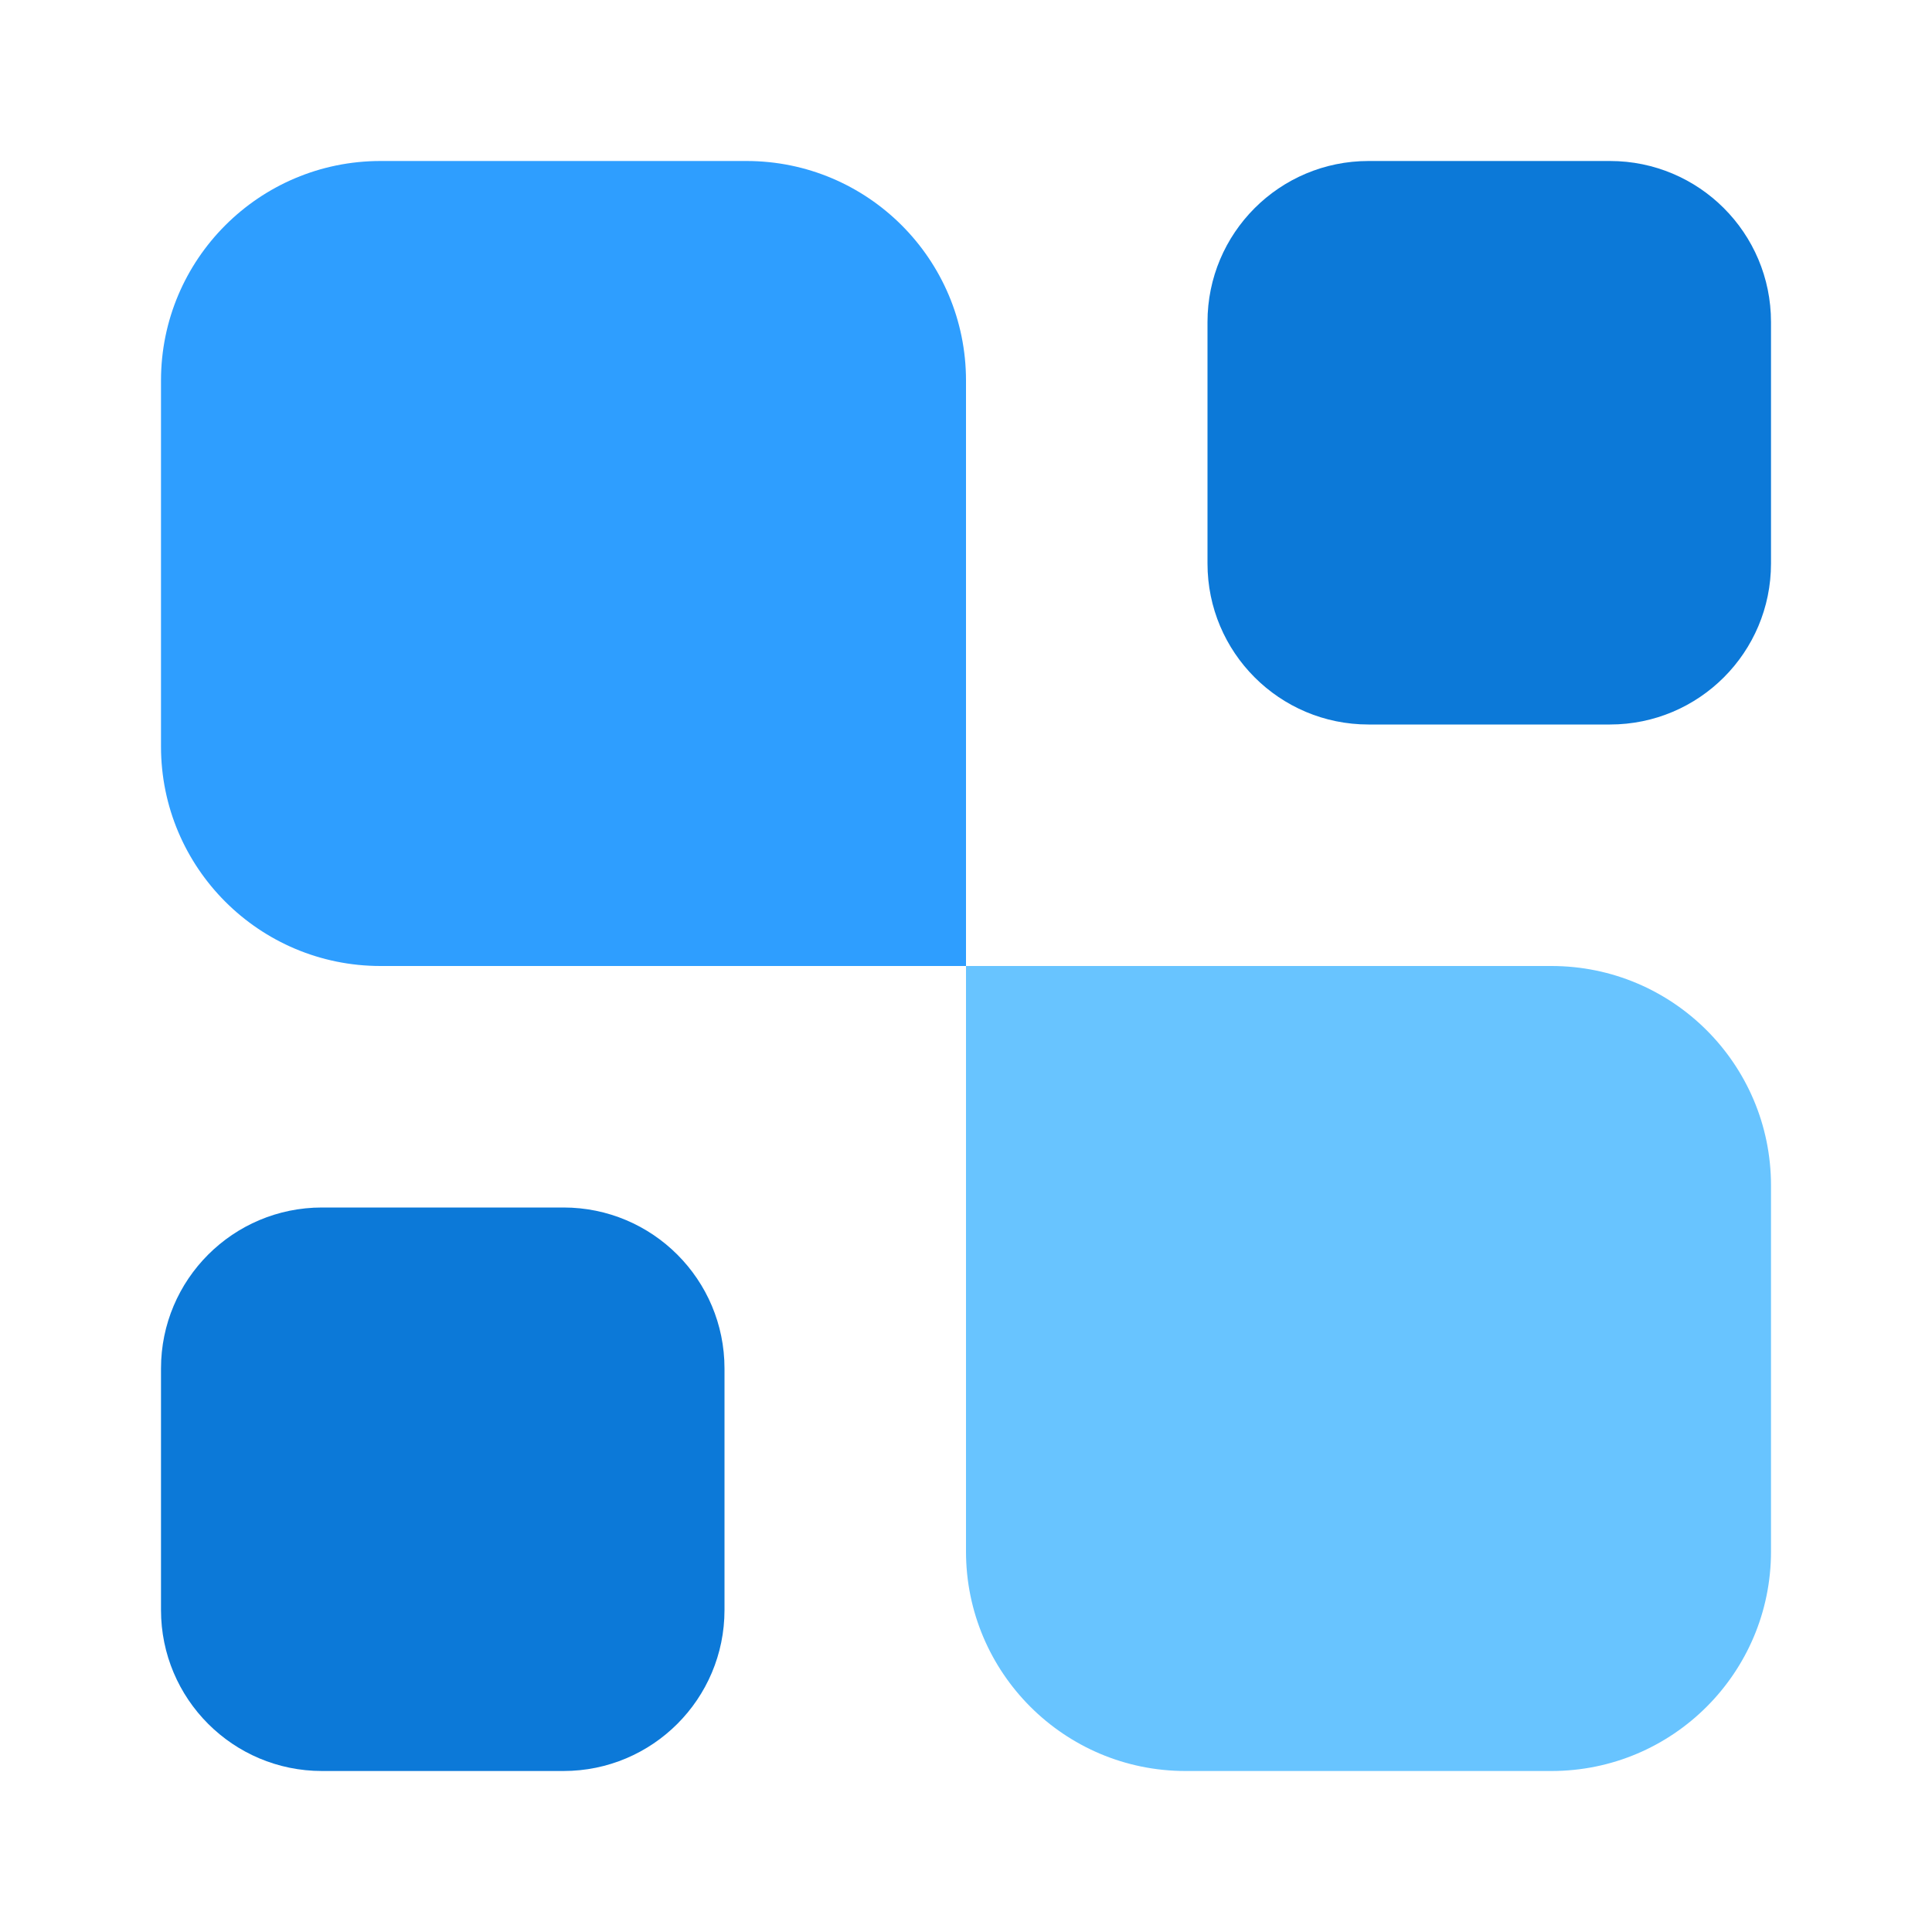
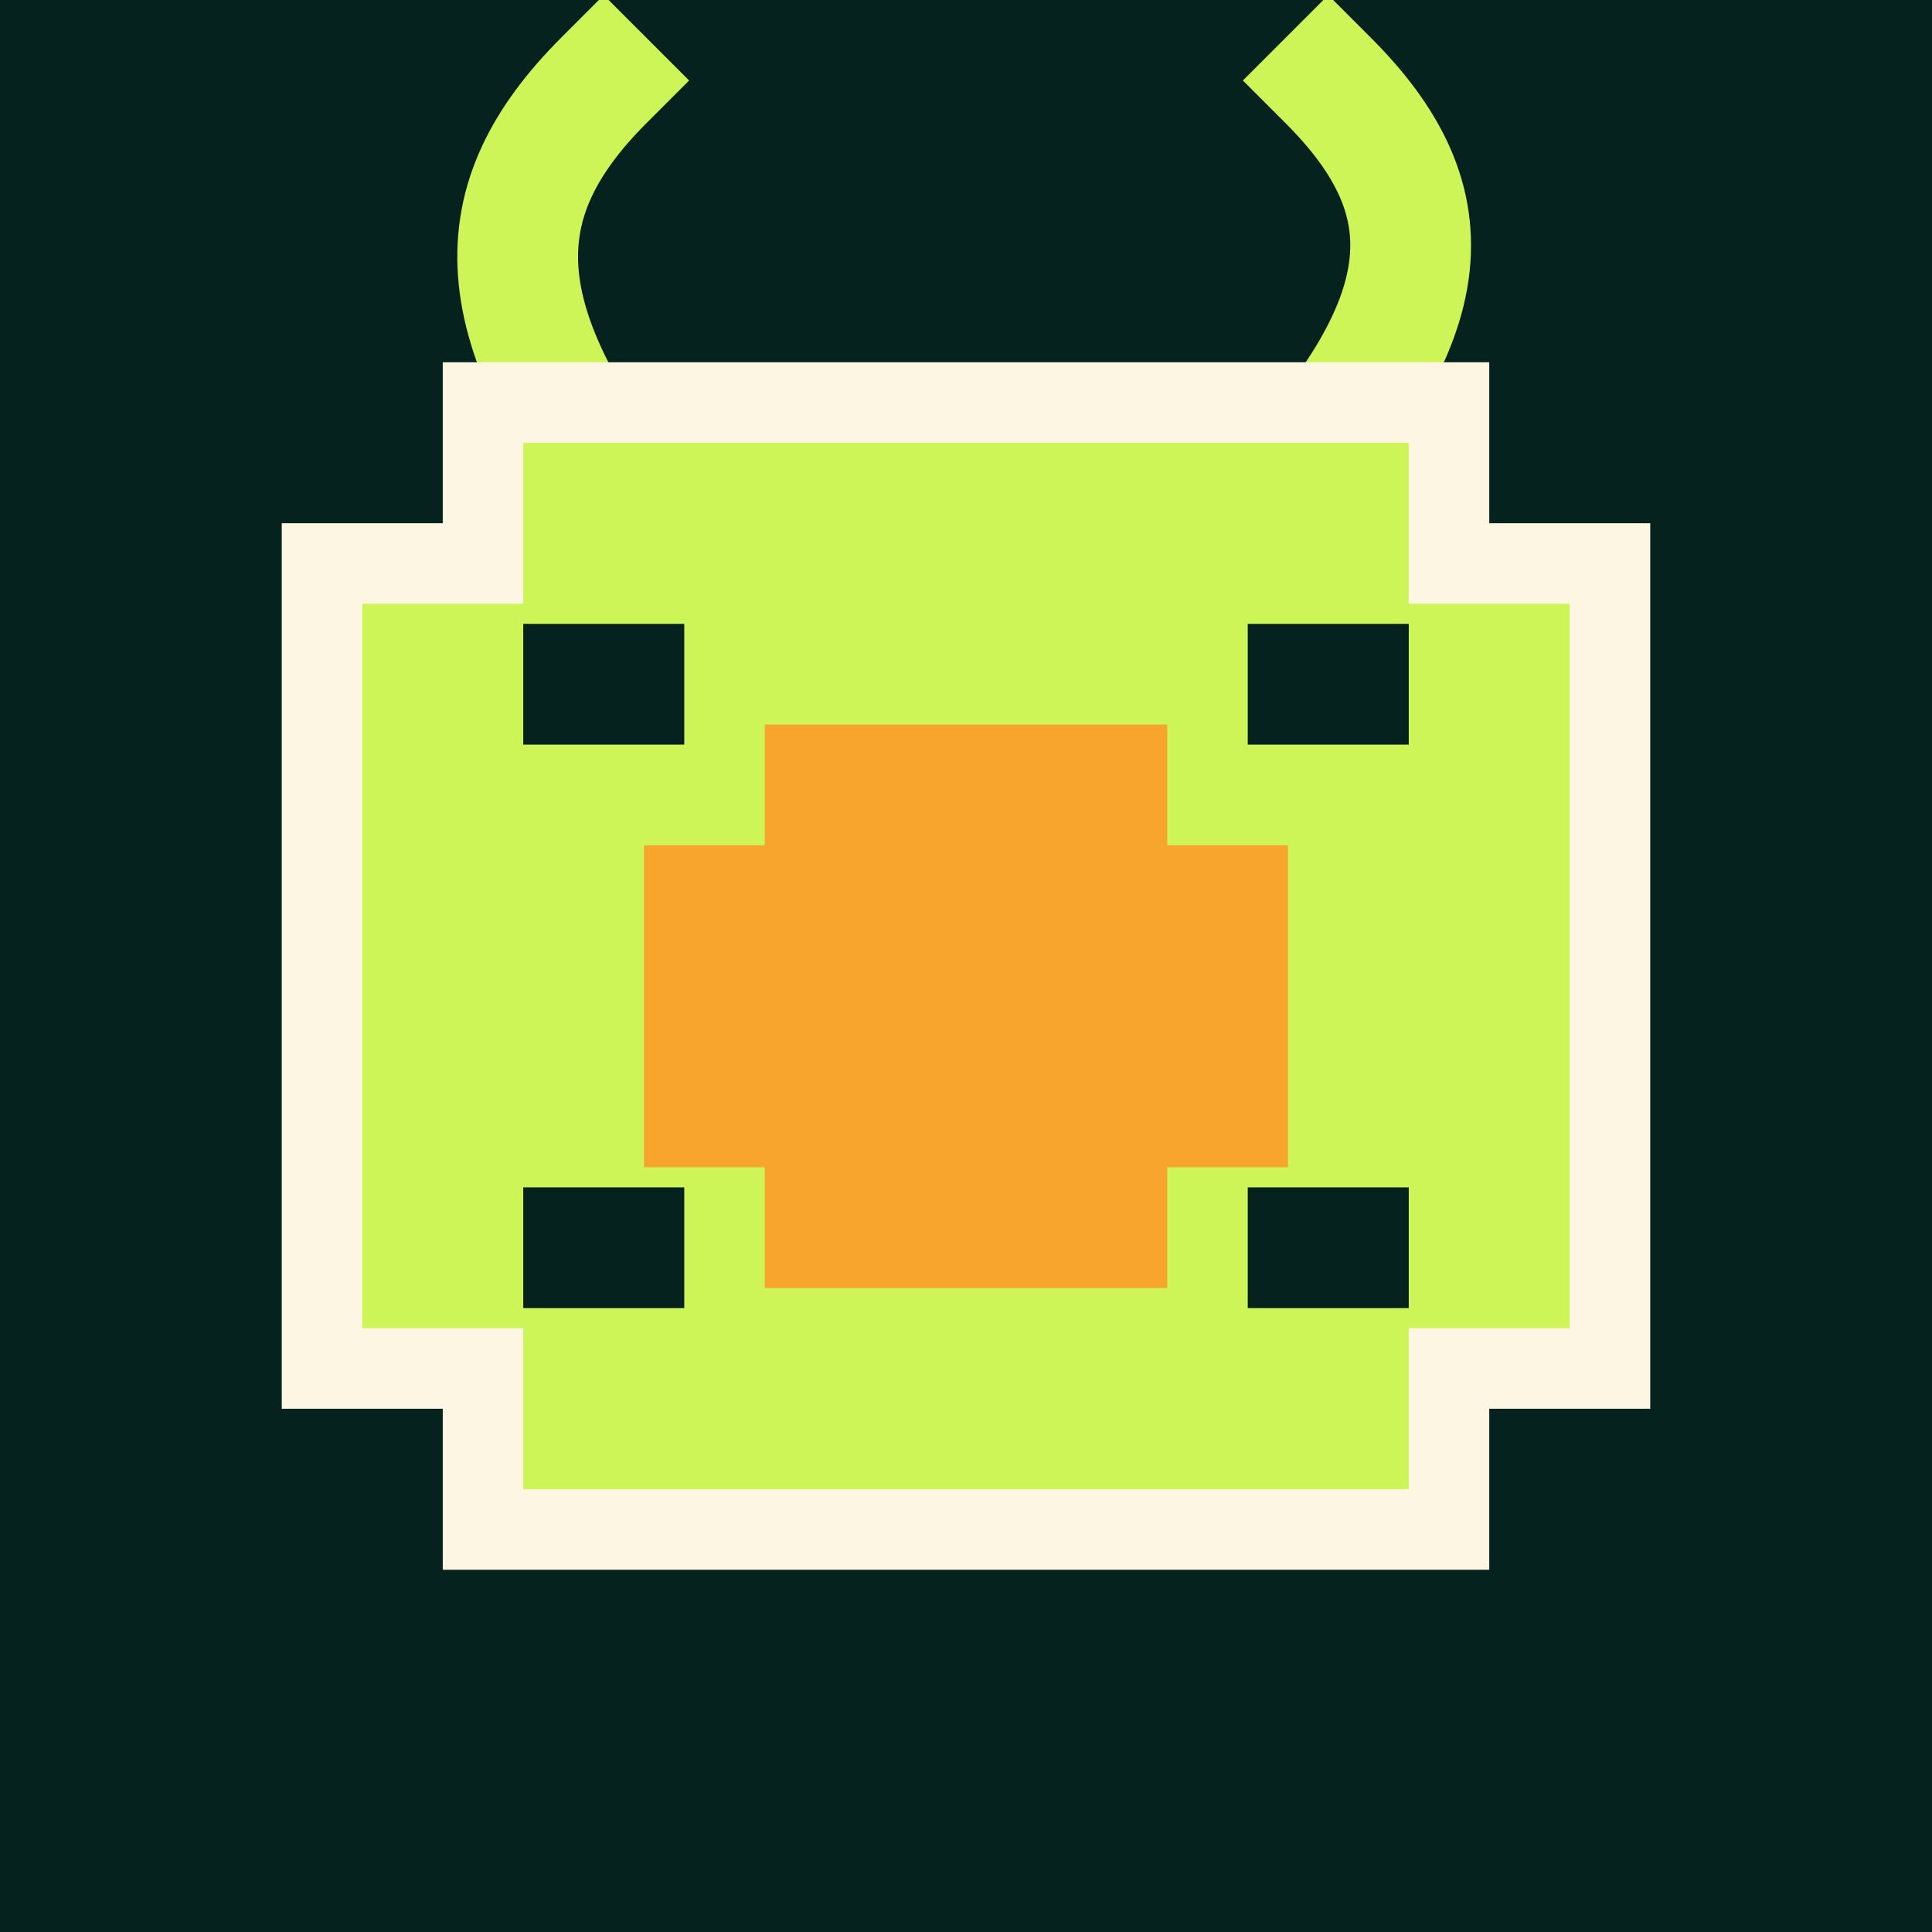
- <svg xmlns="http://www.w3.org/2000/svg" width="24" height="24" viewBox="0 0 24 24" fill="none">
-   <path d="M22 19.273C22 20.779 20.779 22 19.273 22H14.727C13.221 22 12 20.779 12 19.273V12H19.273C20.779 12 22 13.221 22 14.727V19.273Z" fill="#68C4FF" />
-   <path d="M20 2C21.105 2 22 2.895 22 4V7C22 8.105 21.105 9 20 9H17C15.895 9 15 8.105 15 7V4C15 2.895 15.895 2 17 2H20Z" fill="#0C79D8" />
-   <path d="M7 15C8.105 15 9 15.895 9 17V20C9 21.105 8.105 22 7 22H4C2.895 22 2 21.105 2 20V17C2 15.895 2.895 15 4 15H7Z" fill="#0C79D8" />
-   <path d="M12 12H4.727C3.221 12 2 10.779 2 9.273V4.727C2 3.221 3.221 2 4.727 2H9.273C10.779 2 12 3.221 12 4.727V12Z" fill="#2E9EFF" />
+ <svg xmlns="http://www.w3.org/2000/svg" width="48" height="48" viewBox="0 0 48 48" fill="none">
+   <rect width="48" height="48" fill="#06221F" />
+   <path d="M16 13C12 8 12 5 15 2M31 13C36 8 36 5 33 2" stroke="#CDF558" stroke-width="3" stroke-linecap="square" />
+   <path d="M12 10H36V14H40V34H36V38H12V34H8V14H12V10Z" fill="#CDF558" stroke="#FDF6E3" stroke-width="2" />
+   <path d="M19 18H29V21H32V29H29V32H19V29H16V21H19V18Z" fill="#F7A52D" />
+   <path d="M13 17H17M31 17H35M13 31H17M31 31H35" stroke="#06221F" stroke-width="3" />
</svg>
